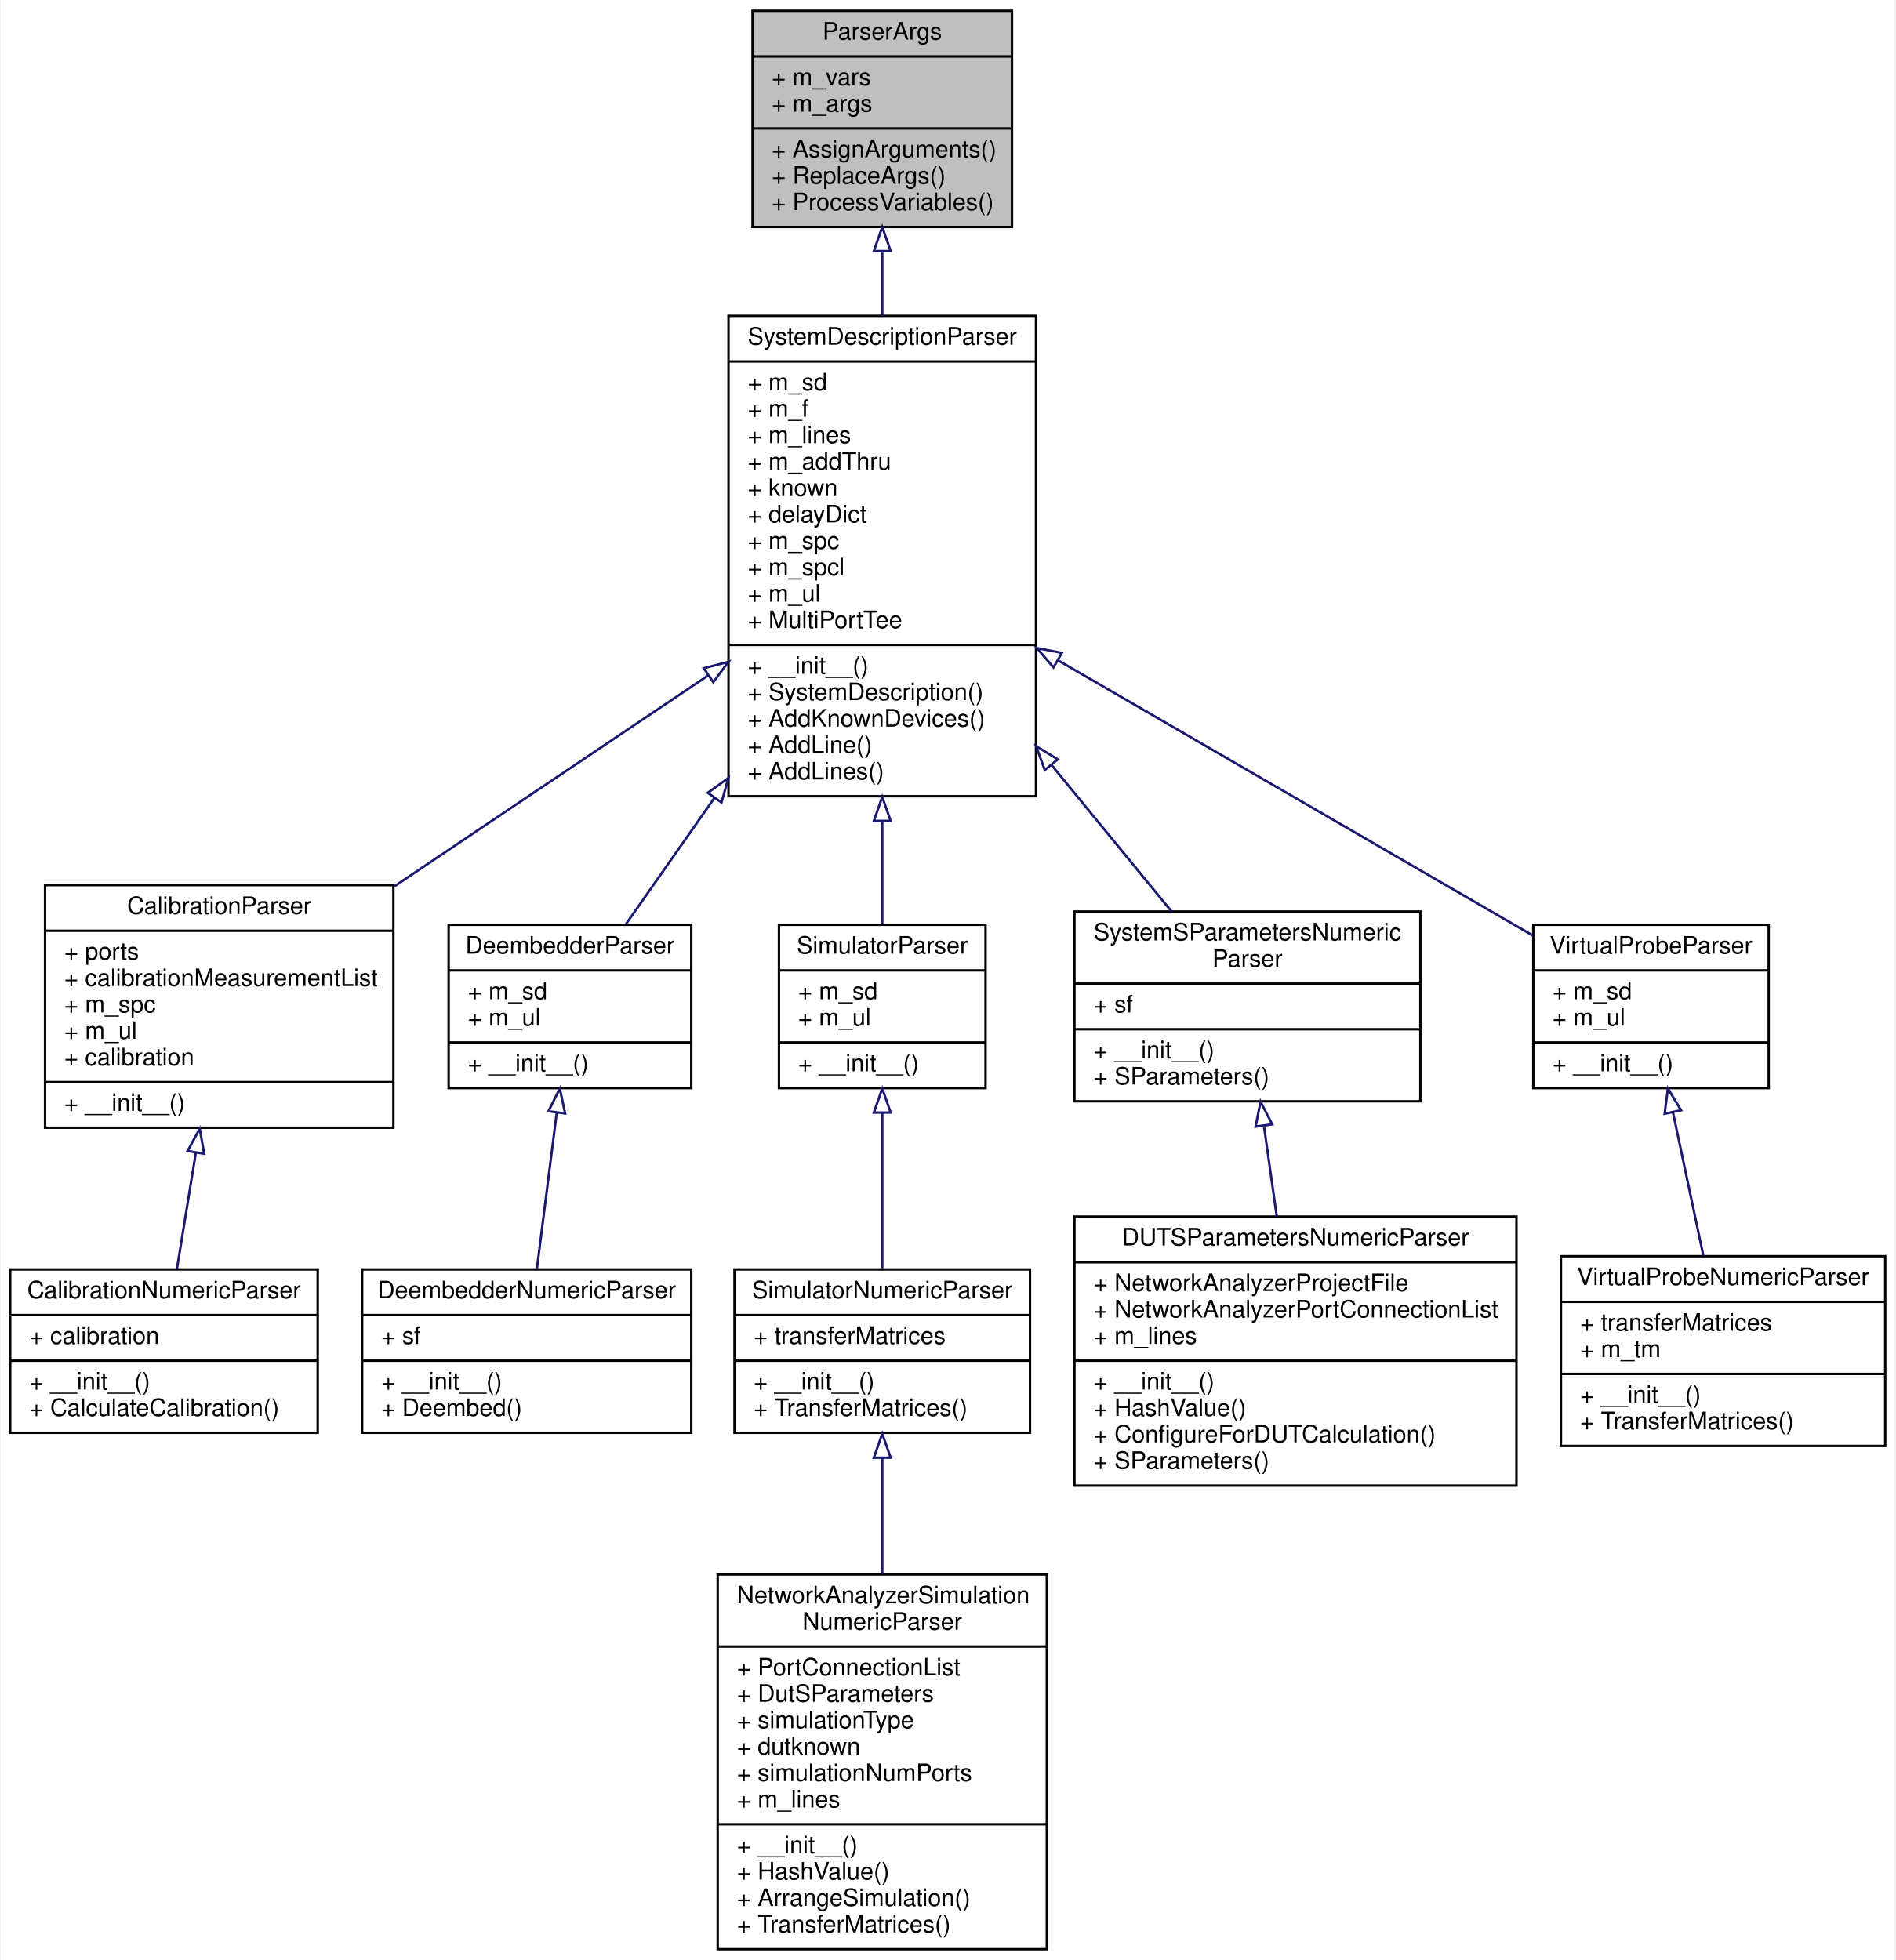
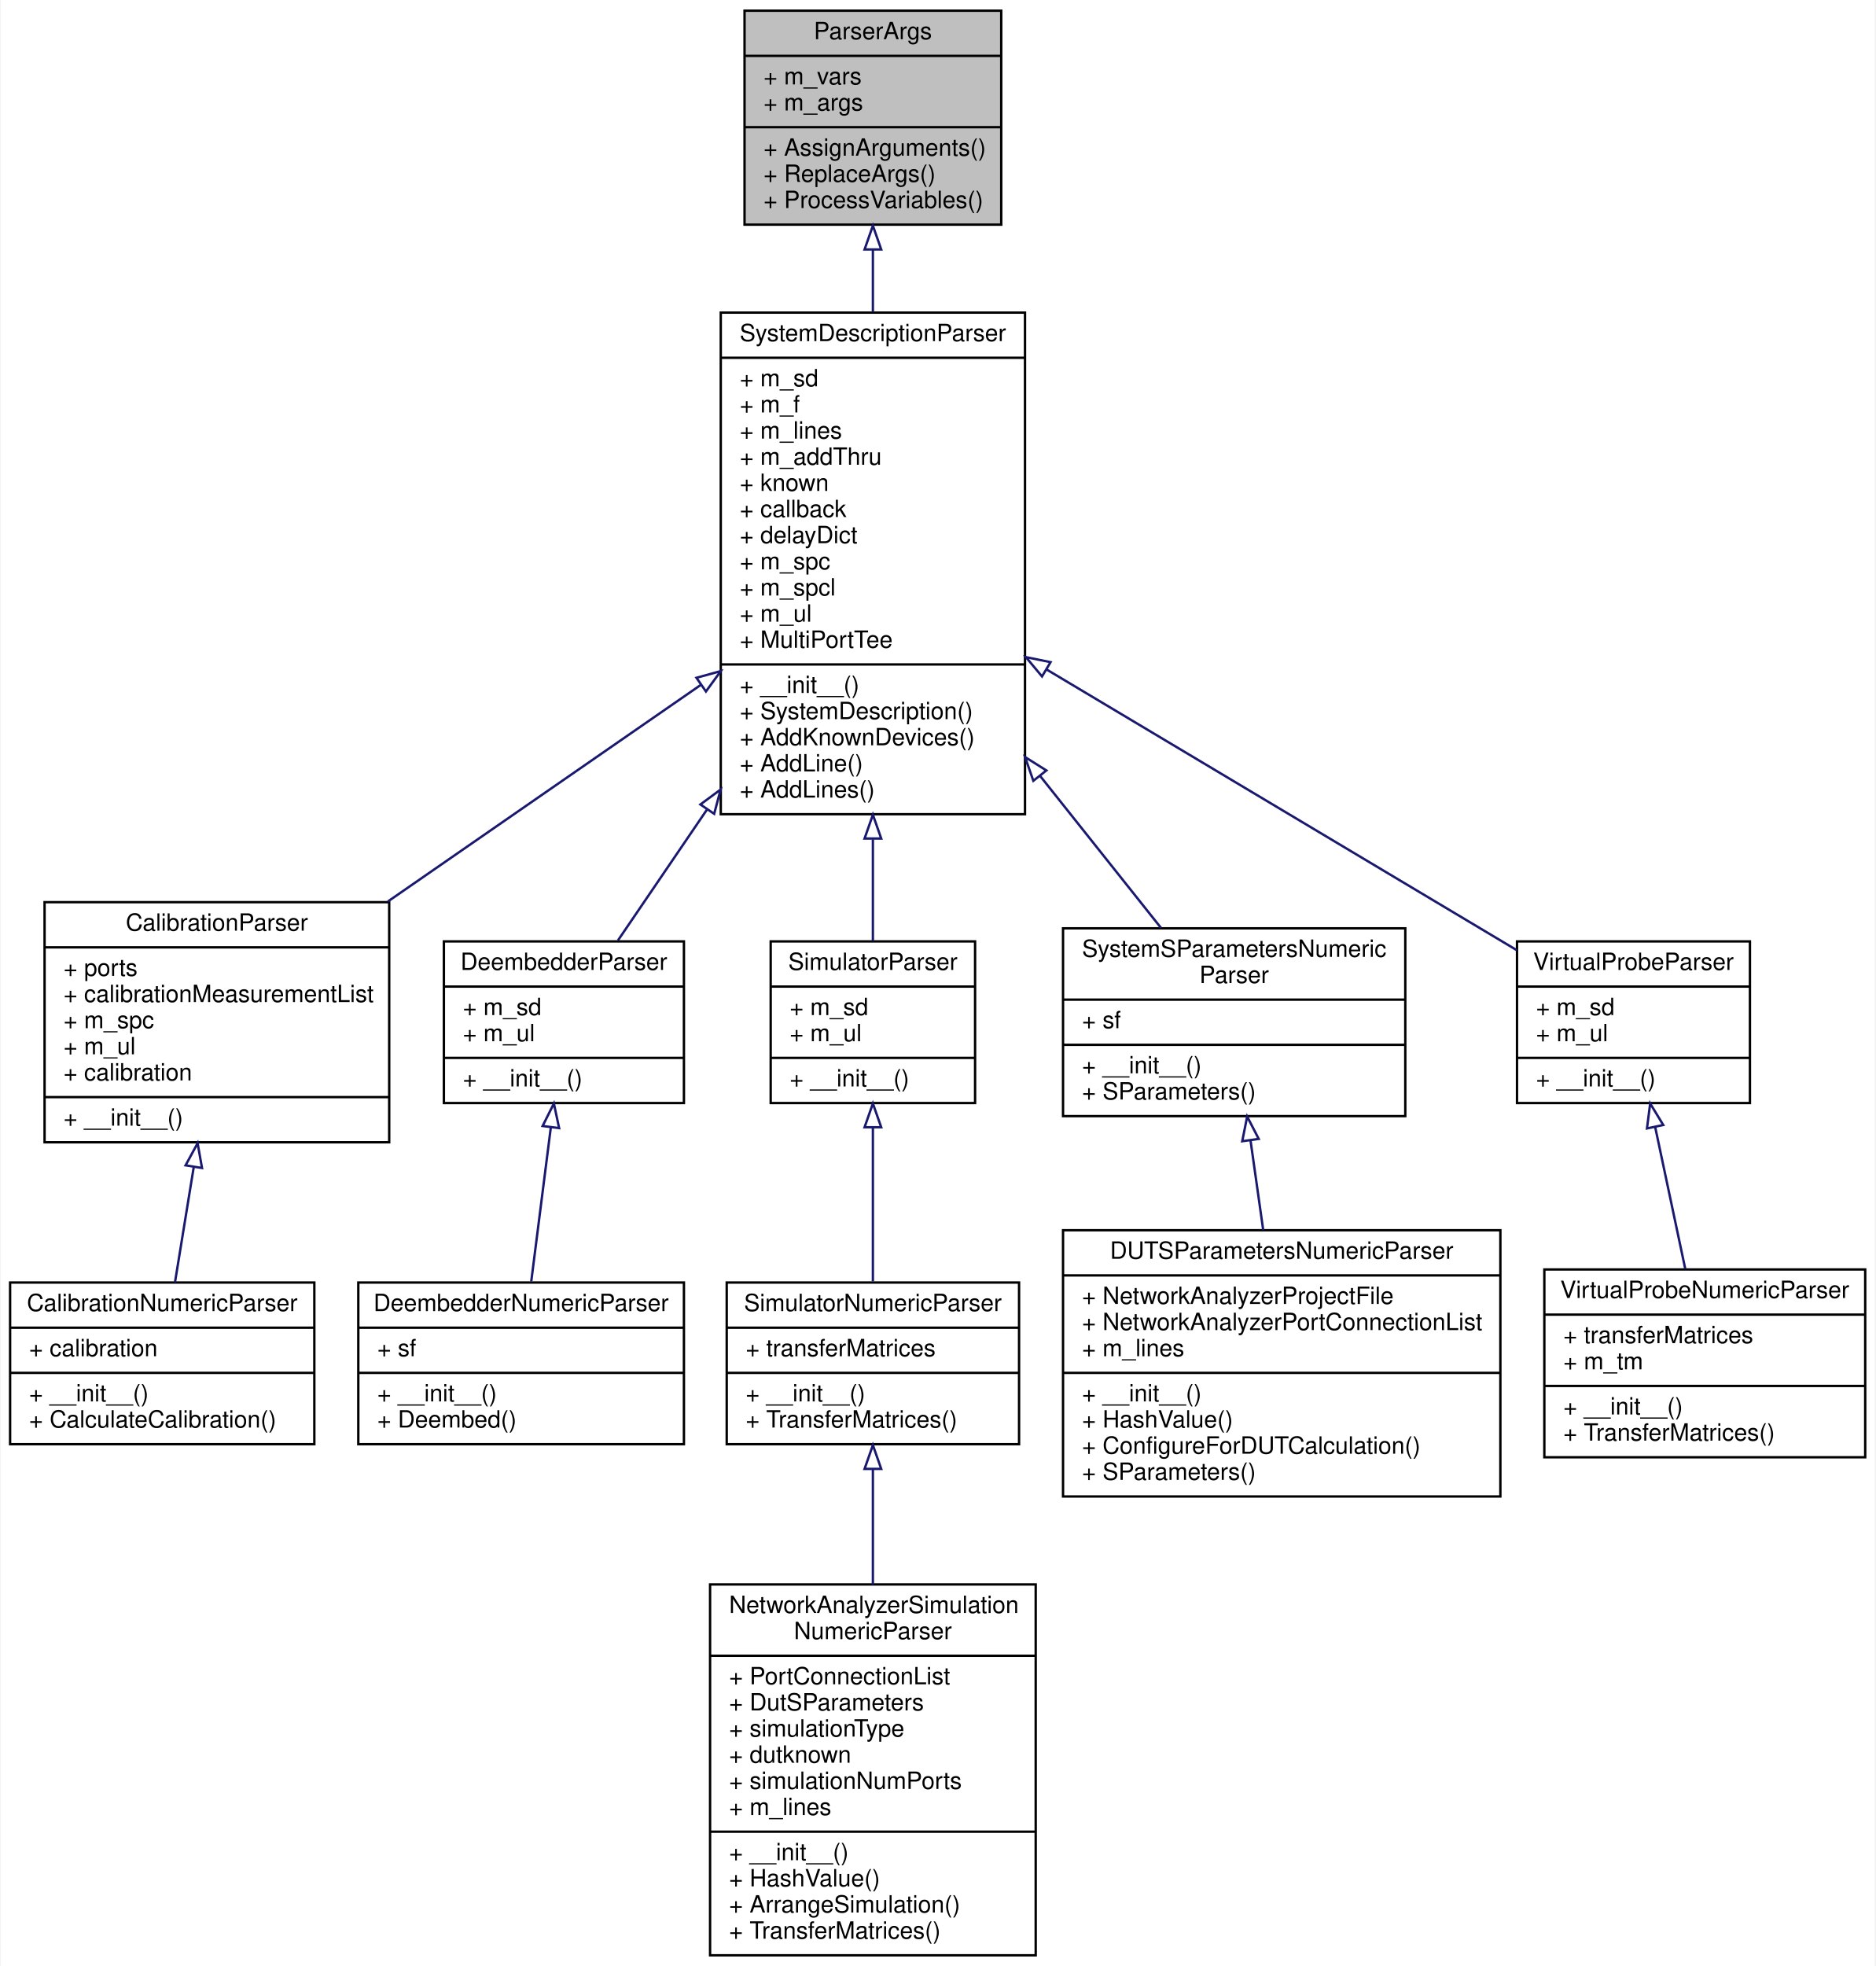
- <svg xmlns="http://www.w3.org/2000/svg" xmlns:xlink="http://www.w3.org/1999/xlink" width="789pt" height="816pt" viewBox="0.00 0.00 788.50 816.00">
-   <g id="graph0" class="graph" transform="scale(1 1) rotate(0) translate(4 812)">
-     <polygon fill="white" stroke="transparent" points="-4,4 -4,-812 784.5,-812 784.5,4 -4,4" />
+ <svg xmlns="http://www.w3.org/2000/svg" xmlns:xlink="http://www.w3.org/1999/xlink" width="789pt" height="827pt" viewBox="0.00 0.00 788.50 827.00">
+   <g id="graph0" class="graph" transform="scale(1 1) rotate(0) translate(4 823)">
+     <polygon fill="white" stroke="transparent" points="-4,4 -4,-823 784.5,-823 784.5,4 -4,4" />
    <g id="node1" class="node">
      <g id="a_node1">
        <a xlink:title="argument handling base class for parsers">
-           <polygon fill="#bfbfbf" stroke="black" points="309,-717.5 309,-807.5 417,-807.5 417,-717.5 309,-717.5" />
-           <text text-anchor="middle" x="363" y="-795.5" font-family="Helvetica,sans-Serif" font-size="10.00">ParserArgs</text>
-           <polyline fill="none" stroke="black" points="309,-788.5 417,-788.5 " />
-           <text text-anchor="start" x="317" y="-776.5" font-family="Helvetica,sans-Serif" font-size="10.00">+ m_vars</text>
-           <text text-anchor="start" x="317" y="-765.5" font-family="Helvetica,sans-Serif" font-size="10.00">+ m_args</text>
-           <polyline fill="none" stroke="black" points="309,-758.5 417,-758.5 " />
-           <text text-anchor="start" x="317" y="-746.5" font-family="Helvetica,sans-Serif" font-size="10.00">+ AssignArguments()</text>
-           <text text-anchor="start" x="317" y="-735.5" font-family="Helvetica,sans-Serif" font-size="10.00">+ ReplaceArgs()</text>
-           <text text-anchor="start" x="317" y="-724.5" font-family="Helvetica,sans-Serif" font-size="10.00">+ ProcessVariables()</text>
+           <polygon fill="#bfbfbf" stroke="black" points="309,-728.5 309,-818.5 417,-818.5 417,-728.5 309,-728.5" />
+           <text text-anchor="middle" x="363" y="-806.5" font-family="Helvetica,sans-Serif" font-size="10.00">ParserArgs</text>
+           <polyline fill="none" stroke="black" points="309,-799.5 417,-799.5 " />
+           <text text-anchor="start" x="317" y="-787.5" font-family="Helvetica,sans-Serif" font-size="10.00">+ m_vars</text>
+           <text text-anchor="start" x="317" y="-776.5" font-family="Helvetica,sans-Serif" font-size="10.00">+ m_args</text>
+           <polyline fill="none" stroke="black" points="309,-769.5 417,-769.5 " />
+           <text text-anchor="start" x="317" y="-757.5" font-family="Helvetica,sans-Serif" font-size="10.00">+ AssignArguments()</text>
+           <text text-anchor="start" x="317" y="-746.5" font-family="Helvetica,sans-Serif" font-size="10.00">+ ReplaceArgs()</text>
+           <text text-anchor="start" x="317" y="-735.5" font-family="Helvetica,sans-Serif" font-size="10.00">+ ProcessVariables()</text>
        </a>
      </g>
    </g>
    <g id="node2" class="node">
      <g id="a_node2">
        <a xlink:href="classSignalIntegrity_1_1Lib_1_1Parsers_1_1SystemDescriptionParser_1_1SystemDescriptionParser.xhtml" target="_top" xlink:title="Parses netlists and produces system descriptions.">
-           <polygon fill="white" stroke="black" points="299,-480.5 299,-680.5 427,-680.5 427,-480.5 299,-480.5" />
-           <text text-anchor="middle" x="363" y="-668.5" font-family="Helvetica,sans-Serif" font-size="10.00">SystemDescriptionParser</text>
-           <polyline fill="none" stroke="black" points="299,-661.5 427,-661.5 " />
-           <text text-anchor="start" x="307" y="-649.5" font-family="Helvetica,sans-Serif" font-size="10.00">+ m_sd</text>
-           <text text-anchor="start" x="307" y="-638.5" font-family="Helvetica,sans-Serif" font-size="10.00">+ m_f</text>
-           <text text-anchor="start" x="307" y="-627.5" font-family="Helvetica,sans-Serif" font-size="10.00">+ m_lines</text>
-           <text text-anchor="start" x="307" y="-616.5" font-family="Helvetica,sans-Serif" font-size="10.00">+ m_addThru</text>
-           <text text-anchor="start" x="307" y="-605.5" font-family="Helvetica,sans-Serif" font-size="10.00">+ known</text>
+           <polygon fill="white" stroke="black" points="299,-480.5 299,-691.5 427,-691.5 427,-480.5 299,-480.5" />
+           <text text-anchor="middle" x="363" y="-679.5" font-family="Helvetica,sans-Serif" font-size="10.00">SystemDescriptionParser</text>
+           <polyline fill="none" stroke="black" points="299,-672.5 427,-672.5 " />
+           <text text-anchor="start" x="307" y="-660.5" font-family="Helvetica,sans-Serif" font-size="10.00">+ m_sd</text>
+           <text text-anchor="start" x="307" y="-649.5" font-family="Helvetica,sans-Serif" font-size="10.00">+ m_f</text>
+           <text text-anchor="start" x="307" y="-638.5" font-family="Helvetica,sans-Serif" font-size="10.00">+ m_lines</text>
+           <text text-anchor="start" x="307" y="-627.5" font-family="Helvetica,sans-Serif" font-size="10.00">+ m_addThru</text>
+           <text text-anchor="start" x="307" y="-616.5" font-family="Helvetica,sans-Serif" font-size="10.00">+ known</text>
+           <text text-anchor="start" x="307" y="-605.5" font-family="Helvetica,sans-Serif" font-size="10.00">+ callback</text>
          <text text-anchor="start" x="307" y="-594.5" font-family="Helvetica,sans-Serif" font-size="10.00">+ delayDict</text>
          <text text-anchor="start" x="307" y="-583.5" font-family="Helvetica,sans-Serif" font-size="10.00">+ m_spc</text>
          <text text-anchor="start" x="307" y="-572.5" font-family="Helvetica,sans-Serif" font-size="10.00">+ m_spcl</text>
          <text text-anchor="start" x="307" y="-561.5" font-family="Helvetica,sans-Serif" font-size="10.00">+ m_ul</text>
          <text text-anchor="start" x="307" y="-550.5" font-family="Helvetica,sans-Serif" font-size="10.00">+ MultiPortTee</text>
          <polyline fill="none" stroke="black" points="299,-543.5 427,-543.5 " />
          <text text-anchor="start" x="307" y="-531.5" font-family="Helvetica,sans-Serif" font-size="10.00">+ __init__()</text>
          <text text-anchor="start" x="307" y="-520.5" font-family="Helvetica,sans-Serif" font-size="10.00">+ SystemDescription()</text>
          <text text-anchor="start" x="307" y="-509.5" font-family="Helvetica,sans-Serif" font-size="10.00">+ AddKnownDevices()</text>
          <text text-anchor="start" x="307" y="-498.5" font-family="Helvetica,sans-Serif" font-size="10.00">+ AddLine()</text>
          <text text-anchor="start" x="307" y="-487.5" font-family="Helvetica,sans-Serif" font-size="10.00">+ AddLines()</text>
        </a>
      </g>
    </g>
    <g id="edge1" class="edge">
-       <path fill="none" stroke="midnightblue" d="M363,-707.32C363,-698.77 363,-689.71 363,-680.52" />
-       <polygon fill="none" stroke="midnightblue" points="359.5,-707.47 363,-717.47 366.5,-707.47 359.5,-707.47" />
+       <path fill="none" stroke="midnightblue" d="M363,-717.82C363,-709.51 363,-700.7 363,-691.74" />
+       <polygon fill="none" stroke="midnightblue" points="359.5,-718.07 363,-728.07 366.5,-718.07 359.5,-718.07" />
    </g>
    <g id="node3" class="node">
      <g id="a_node3">
        <a xlink:href="classSignalIntegrity_1_1Lib_1_1Parsers_1_1CalibrationParser_1_1CalibrationParser.xhtml" target="_top" xlink:title="base class for netlist based error terms solutions">
          <polygon fill="white" stroke="black" points="14.5,-342.5 14.5,-443.5 159.5,-443.5 159.5,-342.5 14.5,-342.5" />
          <text text-anchor="middle" x="87" y="-431.5" font-family="Helvetica,sans-Serif" font-size="10.00">CalibrationParser</text>
          <polyline fill="none" stroke="black" points="14.5,-424.5 159.5,-424.5 " />
          <text text-anchor="start" x="22.5" y="-412.5" font-family="Helvetica,sans-Serif" font-size="10.00">+ ports</text>
          <text text-anchor="start" x="22.5" y="-401.5" font-family="Helvetica,sans-Serif" font-size="10.00">+ calibrationMeasurementList</text>
          <text text-anchor="start" x="22.5" y="-390.5" font-family="Helvetica,sans-Serif" font-size="10.00">+ m_spc</text>
          <text text-anchor="start" x="22.5" y="-379.5" font-family="Helvetica,sans-Serif" font-size="10.00">+ m_ul</text>
          <text text-anchor="start" x="22.5" y="-368.5" font-family="Helvetica,sans-Serif" font-size="10.00">+ calibration</text>
          <polyline fill="none" stroke="black" points="14.5,-361.5 159.5,-361.5 " />
          <text text-anchor="start" x="22.5" y="-349.5" font-family="Helvetica,sans-Serif" font-size="10.00">+ __init__()</text>
        </a>
      </g>
    </g>
    <g id="edge2" class="edge">
-       <path fill="none" stroke="midnightblue" d="M290.55,-530.8C250.26,-503.73 200.28,-470.13 159.92,-443.01" />
-       <polygon fill="none" stroke="midnightblue" points="288.73,-533.8 298.99,-536.48 292.64,-527.99 288.73,-533.8" />
+       <path fill="none" stroke="midnightblue" d="M290.73,-534.99C250.09,-506.86 199.52,-471.87 158.93,-443.78" />
+       <polygon fill="none" stroke="midnightblue" points="288.77,-537.89 298.99,-540.7 292.76,-532.13 288.77,-537.89" />
    </g>
    <g id="node5" class="node">
      <g id="a_node5">
        <a xlink:href="classSignalIntegrity_1_1Lib_1_1Parsers_1_1DeembedderParser_1_1DeembedderParser.xhtml" target="_top" xlink:title="base class for netlist based deembedding solutions">
          <polygon fill="white" stroke="black" points="182.5,-359 182.5,-427 283.5,-427 283.5,-359 182.5,-359" />
          <text text-anchor="middle" x="233" y="-415" font-family="Helvetica,sans-Serif" font-size="10.00">DeembedderParser</text>
          <polyline fill="none" stroke="black" points="182.5,-408 283.5,-408 " />
          <text text-anchor="start" x="190.5" y="-396" font-family="Helvetica,sans-Serif" font-size="10.00">+ m_sd</text>
          <text text-anchor="start" x="190.5" y="-385" font-family="Helvetica,sans-Serif" font-size="10.00">+ m_ul</text>
          <polyline fill="none" stroke="black" points="182.5,-378 283.5,-378 " />
          <text text-anchor="start" x="190.5" y="-366" font-family="Helvetica,sans-Serif" font-size="10.00">+ __init__()</text>
        </a>
      </g>
    </g>
    <g id="edge4" class="edge">
-       <path fill="none" stroke="midnightblue" d="M293.06,-479.7C279.8,-460.78 266.82,-442.26 256.34,-427.31" />
-       <polygon fill="none" stroke="midnightblue" points="290.35,-481.93 298.95,-488.11 296.08,-477.91 290.35,-481.93" />
+       <path fill="none" stroke="midnightblue" d="M293.32,-482.63C279.72,-462.64 266.39,-443.06 255.74,-427.41" />
+       <polygon fill="none" stroke="midnightblue" points="290.43,-484.6 298.95,-490.9 296.22,-480.66 290.43,-484.6" />
    </g>
    <g id="node7" class="node">
      <g id="a_node7">
        <a xlink:href="classSignalIntegrity_1_1Lib_1_1Parsers_1_1SimulatorParser_1_1SimulatorParser.xhtml" target="_top" xlink:title="base class for netlist based simulation solutions">
          <polygon fill="white" stroke="black" points="320,-359 320,-427 406,-427 406,-359 320,-359" />
          <text text-anchor="middle" x="363" y="-415" font-family="Helvetica,sans-Serif" font-size="10.00">SimulatorParser</text>
          <polyline fill="none" stroke="black" points="320,-408 406,-408 " />
          <text text-anchor="start" x="328" y="-396" font-family="Helvetica,sans-Serif" font-size="10.00">+ m_sd</text>
          <text text-anchor="start" x="328" y="-385" font-family="Helvetica,sans-Serif" font-size="10.00">+ m_ul</text>
          <polyline fill="none" stroke="black" points="320,-378 406,-378 " />
          <text text-anchor="start" x="328" y="-366" font-family="Helvetica,sans-Serif" font-size="10.00">+ __init__()</text>
        </a>
      </g>
    </g>
    <g id="edge6" class="edge">
-       <path fill="none" stroke="midnightblue" d="M363,-469.98C363,-454.49 363,-439.64 363,-427.25" />
-       <polygon fill="none" stroke="midnightblue" points="359.5,-470.23 363,-480.23 366.5,-470.23 359.5,-470.23" />
+       <path fill="none" stroke="midnightblue" d="M363,-469.95C363,-454.36 363,-439.5 363,-427.12" />
+       <polygon fill="none" stroke="midnightblue" points="359.5,-470.28 363,-480.28 366.5,-470.28 359.5,-470.28" />
    </g>
    <g id="node10" class="node">
      <g id="a_node10">
        <a xlink:href="classSignalIntegrity_1_1Lib_1_1Parsers_1_1SystemSParametersParser_1_1SystemSParametersNumericParser.xhtml" target="_top" xlink:title="generates system s-parameters from a netlist">
          <polygon fill="white" stroke="black" points="443,-353.5 443,-432.5 587,-432.5 587,-353.5 443,-353.5" />
          <text text-anchor="start" x="451" y="-420.5" font-family="Helvetica,sans-Serif" font-size="10.00">SystemSParametersNumeric</text>
          <text text-anchor="middle" x="515" y="-409.5" font-family="Helvetica,sans-Serif" font-size="10.00">Parser</text>
          <polyline fill="none" stroke="black" points="443,-402.5 587,-402.5 " />
          <text text-anchor="start" x="451" y="-390.5" font-family="Helvetica,sans-Serif" font-size="10.00">+ sf</text>
          <polyline fill="none" stroke="black" points="443,-383.5 587,-383.5 " />
          <text text-anchor="start" x="451" y="-371.5" font-family="Helvetica,sans-Serif" font-size="10.00">+ __init__()</text>
          <text text-anchor="start" x="451" y="-360.5" font-family="Helvetica,sans-Serif" font-size="10.00">+ SParameters()</text>
        </a>
      </g>
    </g>
    <g id="edge9" class="edge">
-       <path fill="none" stroke="midnightblue" d="M433.44,-493.53C450.94,-472.18 468.83,-450.35 483.38,-432.59" />
-       <polygon fill="none" stroke="midnightblue" points="430.65,-491.42 427.02,-501.37 436.07,-495.85 430.65,-491.42" />
+       <path fill="none" stroke="midnightblue" d="M433.32,-496.64C451.18,-474.2 469.46,-451.22 484.19,-432.71" />
+       <polygon fill="none" stroke="midnightblue" points="430.51,-494.55 427.02,-504.55 435.99,-498.91 430.51,-494.55" />
    </g>
    <g id="node12" class="node">
      <g id="a_node12">
        <a xlink:href="classSignalIntegrity_1_1Lib_1_1Parsers_1_1VirtualProbeParser_1_1VirtualProbeParser.xhtml" target="_top" xlink:title="base class for netlist based virtual probing solutions">
          <polygon fill="white" stroke="black" points="634,-359 634,-427 732,-427 732,-359 634,-359" />
          <text text-anchor="middle" x="683" y="-415" font-family="Helvetica,sans-Serif" font-size="10.00">VirtualProbeParser</text>
          <polyline fill="none" stroke="black" points="634,-408 732,-408 " />
          <text text-anchor="start" x="642" y="-396" font-family="Helvetica,sans-Serif" font-size="10.00">+ m_sd</text>
          <text text-anchor="start" x="642" y="-385" font-family="Helvetica,sans-Serif" font-size="10.00">+ m_ul</text>
          <polyline fill="none" stroke="black" points="634,-378 732,-378 " />
          <text text-anchor="start" x="642" y="-366" font-family="Helvetica,sans-Serif" font-size="10.00">+ __init__()</text>
        </a>
      </g>
    </g>
    <g id="edge11" class="edge">
-       <path fill="none" stroke="midnightblue" d="M436.13,-537.11C496.71,-501.99 581.13,-453.05 633.9,-422.46" />
-       <polygon fill="none" stroke="midnightblue" points="434.27,-534.14 427.37,-542.18 437.78,-540.2 434.27,-534.14" />
+       <path fill="none" stroke="midnightblue" d="M436.13,-541.35C496.71,-505.19 581.13,-454.8 633.9,-423.31" />
+       <polygon fill="none" stroke="midnightblue" points="434.16,-538.45 427.37,-546.58 437.75,-544.46 434.16,-538.45" />
    </g>
    <g id="node4" class="node">
      <g id="a_node4">
        <a xlink:href="classSignalIntegrity_1_1Lib_1_1Parsers_1_1CalibrationNumericParser_1_1CalibrationNumericParser.xhtml" target="_top" xlink:title="generates a calibration from a netlist">
          <polygon fill="white" stroke="black" points="0,-215.5 0,-283.5 128,-283.5 128,-215.5 0,-215.5" />
          <text text-anchor="middle" x="64" y="-271.5" font-family="Helvetica,sans-Serif" font-size="10.00">CalibrationNumericParser</text>
          <polyline fill="none" stroke="black" points="0,-264.5 128,-264.5 " />
          <text text-anchor="start" x="8" y="-252.5" font-family="Helvetica,sans-Serif" font-size="10.00">+ calibration</text>
          <polyline fill="none" stroke="black" points="0,-245.5 128,-245.5 " />
          <text text-anchor="start" x="8" y="-233.5" font-family="Helvetica,sans-Serif" font-size="10.00">+ __init__()</text>
          <text text-anchor="start" x="8" y="-222.5" font-family="Helvetica,sans-Serif" font-size="10.00">+ CalculateCalibration()</text>
        </a>
      </g>
    </g>
    <g id="edge3" class="edge">
      <path fill="none" stroke="midnightblue" d="M77.24,-331.93C74.54,-315.36 71.72,-297.99 69.37,-283.57" />
      <polygon fill="none" stroke="midnightblue" points="73.83,-332.8 78.89,-342.11 80.74,-331.68 73.83,-332.8" />
    </g>
    <g id="node6" class="node">
      <g id="a_node6">
        <a xlink:href="classSignalIntegrity_1_1Lib_1_1Parsers_1_1DeembedderNumericParser_1_1DeembedderNumericParser.xhtml" target="_top" xlink:title="generates deembedd s-parameters from a netlist">
          <polygon fill="white" stroke="black" points="146.5,-215.5 146.5,-283.5 283.5,-283.5 283.5,-215.5 146.5,-215.5" />
          <text text-anchor="middle" x="215" y="-271.5" font-family="Helvetica,sans-Serif" font-size="10.00">DeembedderNumericParser</text>
          <polyline fill="none" stroke="black" points="146.5,-264.5 283.5,-264.5 " />
          <text text-anchor="start" x="154.5" y="-252.5" font-family="Helvetica,sans-Serif" font-size="10.00">+ sf</text>
          <polyline fill="none" stroke="black" points="146.5,-245.5 283.5,-245.5 " />
          <text text-anchor="start" x="154.5" y="-233.5" font-family="Helvetica,sans-Serif" font-size="10.00">+ __init__()</text>
          <text text-anchor="start" x="154.5" y="-222.5" font-family="Helvetica,sans-Serif" font-size="10.00">+ Deembed()</text>
        </a>
      </g>
    </g>
    <g id="edge5" class="edge">
      <path fill="none" stroke="midnightblue" d="M227.48,-348.64C224.84,-327.84 221.72,-303.3 219.26,-283.96" />
      <polygon fill="none" stroke="midnightblue" points="224.05,-349.35 228.78,-358.82 230.99,-348.46 224.05,-349.35" />
    </g>
    <g id="node8" class="node">
      <g id="a_node8">
        <a xlink:href="classSignalIntegrity_1_1Lib_1_1Parsers_1_1SimulatorNumericParser_1_1SimulatorNumericParser.xhtml" target="_top" xlink:title="performs numeric simulations from netlists">
          <polygon fill="white" stroke="black" points="301.5,-215.5 301.5,-283.5 424.5,-283.5 424.5,-215.5 301.5,-215.5" />
          <text text-anchor="middle" x="363" y="-271.5" font-family="Helvetica,sans-Serif" font-size="10.00">SimulatorNumericParser</text>
          <polyline fill="none" stroke="black" points="301.5,-264.5 424.5,-264.5 " />
          <text text-anchor="start" x="309.5" y="-252.5" font-family="Helvetica,sans-Serif" font-size="10.00">+ transferMatrices</text>
          <polyline fill="none" stroke="black" points="301.5,-245.5 424.5,-245.5 " />
          <text text-anchor="start" x="309.5" y="-233.5" font-family="Helvetica,sans-Serif" font-size="10.00">+ __init__()</text>
          <text text-anchor="start" x="309.5" y="-222.5" font-family="Helvetica,sans-Serif" font-size="10.00">+ TransferMatrices()</text>
        </a>
      </g>
    </g>
    <g id="edge7" class="edge">
      <path fill="none" stroke="midnightblue" d="M363,-348.64C363,-327.84 363,-303.3 363,-283.96" />
      <polygon fill="none" stroke="midnightblue" points="359.5,-348.82 363,-358.82 366.5,-348.82 359.5,-348.82" />
    </g>
    <g id="node9" class="node">
      <g id="a_node9">
        <a xlink:href="classSignalIntegrity_1_1Lib_1_1Parsers_1_1NetworkAnalyzerSimulationNumericParser_1_1NetworkAnalyzerSimulationNumericParser.xhtml" target="_top" xlink:title="performs numeric simulations from netlists">
          <polygon fill="white" stroke="black" points="294.5,-0.5 294.5,-156.5 431.5,-156.5 431.5,-0.5 294.5,-0.5" />
          <text text-anchor="start" x="302.5" y="-144.5" font-family="Helvetica,sans-Serif" font-size="10.00">NetworkAnalyzerSimulation</text>
          <text text-anchor="middle" x="363" y="-133.5" font-family="Helvetica,sans-Serif" font-size="10.00">NumericParser</text>
          <polyline fill="none" stroke="black" points="294.5,-126.5 431.5,-126.5 " />
          <text text-anchor="start" x="302.5" y="-114.5" font-family="Helvetica,sans-Serif" font-size="10.00">+ PortConnectionList</text>
          <text text-anchor="start" x="302.5" y="-103.5" font-family="Helvetica,sans-Serif" font-size="10.00">+ DutSParameters</text>
          <text text-anchor="start" x="302.5" y="-92.5" font-family="Helvetica,sans-Serif" font-size="10.00">+ simulationType</text>
          <text text-anchor="start" x="302.5" y="-81.5" font-family="Helvetica,sans-Serif" font-size="10.00">+ dutknown</text>
          <text text-anchor="start" x="302.5" y="-70.5" font-family="Helvetica,sans-Serif" font-size="10.00">+ simulationNumPorts</text>
          <text text-anchor="start" x="302.5" y="-59.5" font-family="Helvetica,sans-Serif" font-size="10.00">+ m_lines</text>
          <polyline fill="none" stroke="black" points="294.5,-52.5 431.5,-52.5 " />
          <text text-anchor="start" x="302.5" y="-40.5" font-family="Helvetica,sans-Serif" font-size="10.00">+ __init__()</text>
          <text text-anchor="start" x="302.5" y="-29.5" font-family="Helvetica,sans-Serif" font-size="10.00">+ HashValue()</text>
          <text text-anchor="start" x="302.5" y="-18.5" font-family="Helvetica,sans-Serif" font-size="10.00">+ ArrangeSimulation()</text>
          <text text-anchor="start" x="302.5" y="-7.5" font-family="Helvetica,sans-Serif" font-size="10.00">+ TransferMatrices()</text>
        </a>
      </g>
    </g>
    <g id="edge8" class="edge">
      <path fill="none" stroke="midnightblue" d="M363,-204.79C363,-190.03 363,-173.09 363,-156.53" />
      <polygon fill="none" stroke="midnightblue" points="359.5,-205.11 363,-215.11 366.5,-205.11 359.5,-205.11" />
    </g>
    <g id="node11" class="node">
      <g id="a_node11">
        <a xlink:href="classSignalIntegrity_1_1Lib_1_1Parsers_1_1DUTSParametersNumericParser_1_1DUTSParametersNumericParser.xhtml" target="_top" xlink:title="generates s-parameters of a DUT from a network analyzer model netlist">
          <polygon fill="white" stroke="black" points="443,-193.5 443,-305.5 627,-305.5 627,-193.5 443,-193.5" />
          <text text-anchor="middle" x="535" y="-293.5" font-family="Helvetica,sans-Serif" font-size="10.00">DUTSParametersNumericParser</text>
          <polyline fill="none" stroke="black" points="443,-286.5 627,-286.5 " />
          <text text-anchor="start" x="451" y="-274.5" font-family="Helvetica,sans-Serif" font-size="10.00">+ NetworkAnalyzerProjectFile</text>
          <text text-anchor="start" x="451" y="-263.5" font-family="Helvetica,sans-Serif" font-size="10.00">+ NetworkAnalyzerPortConnectionList</text>
          <text text-anchor="start" x="451" y="-252.5" font-family="Helvetica,sans-Serif" font-size="10.00">+ m_lines</text>
          <polyline fill="none" stroke="black" points="443,-245.5 627,-245.5 " />
          <text text-anchor="start" x="451" y="-233.5" font-family="Helvetica,sans-Serif" font-size="10.00">+ __init__()</text>
          <text text-anchor="start" x="451" y="-222.5" font-family="Helvetica,sans-Serif" font-size="10.00">+ HashValue()</text>
          <text text-anchor="start" x="451" y="-211.5" font-family="Helvetica,sans-Serif" font-size="10.00">+ ConfigureForDUTCalculation()</text>
          <text text-anchor="start" x="451" y="-200.5" font-family="Helvetica,sans-Serif" font-size="10.00">+ SParameters()</text>
        </a>
      </g>
    </g>
    <g id="edge10" class="edge">
      <path fill="none" stroke="midnightblue" d="M521.87,-343.37C523.6,-331.19 525.45,-318.03 527.22,-305.56" />
      <polygon fill="none" stroke="midnightblue" points="518.4,-342.94 520.47,-353.33 525.33,-343.92 518.4,-342.94" />
    </g>
    <g id="node13" class="node">
      <g id="a_node13">
        <a xlink:href="classSignalIntegrity_1_1Lib_1_1Parsers_1_1VirtualProbeNumericParser_1_1VirtualProbeNumericParser.xhtml" target="_top" xlink:title="performs numeric virtual probing from netlists">
          <polygon fill="white" stroke="black" points="645.5,-210 645.5,-289 780.5,-289 780.5,-210 645.5,-210" />
          <text text-anchor="middle" x="713" y="-277" font-family="Helvetica,sans-Serif" font-size="10.00">VirtualProbeNumericParser</text>
          <polyline fill="none" stroke="black" points="645.5,-270 780.5,-270 " />
          <text text-anchor="start" x="653.5" y="-258" font-family="Helvetica,sans-Serif" font-size="10.00">+ transferMatrices</text>
          <text text-anchor="start" x="653.5" y="-247" font-family="Helvetica,sans-Serif" font-size="10.00">+ m_tm</text>
          <polyline fill="none" stroke="black" points="645.5,-240 780.5,-240 " />
          <text text-anchor="start" x="653.5" y="-228" font-family="Helvetica,sans-Serif" font-size="10.00">+ __init__()</text>
          <text text-anchor="start" x="653.5" y="-217" font-family="Helvetica,sans-Serif" font-size="10.00">+ TransferMatrices()</text>
        </a>
      </g>
    </g>
    <g id="edge12" class="edge">
      <path fill="none" stroke="midnightblue" d="M692.13,-348.92C696.17,-329.9 700.87,-307.72 704.79,-289.23" />
      <polygon fill="none" stroke="midnightblue" points="688.68,-348.32 690.03,-358.82 695.53,-349.77 688.68,-348.32" />
    </g>
  </g>
</svg>
